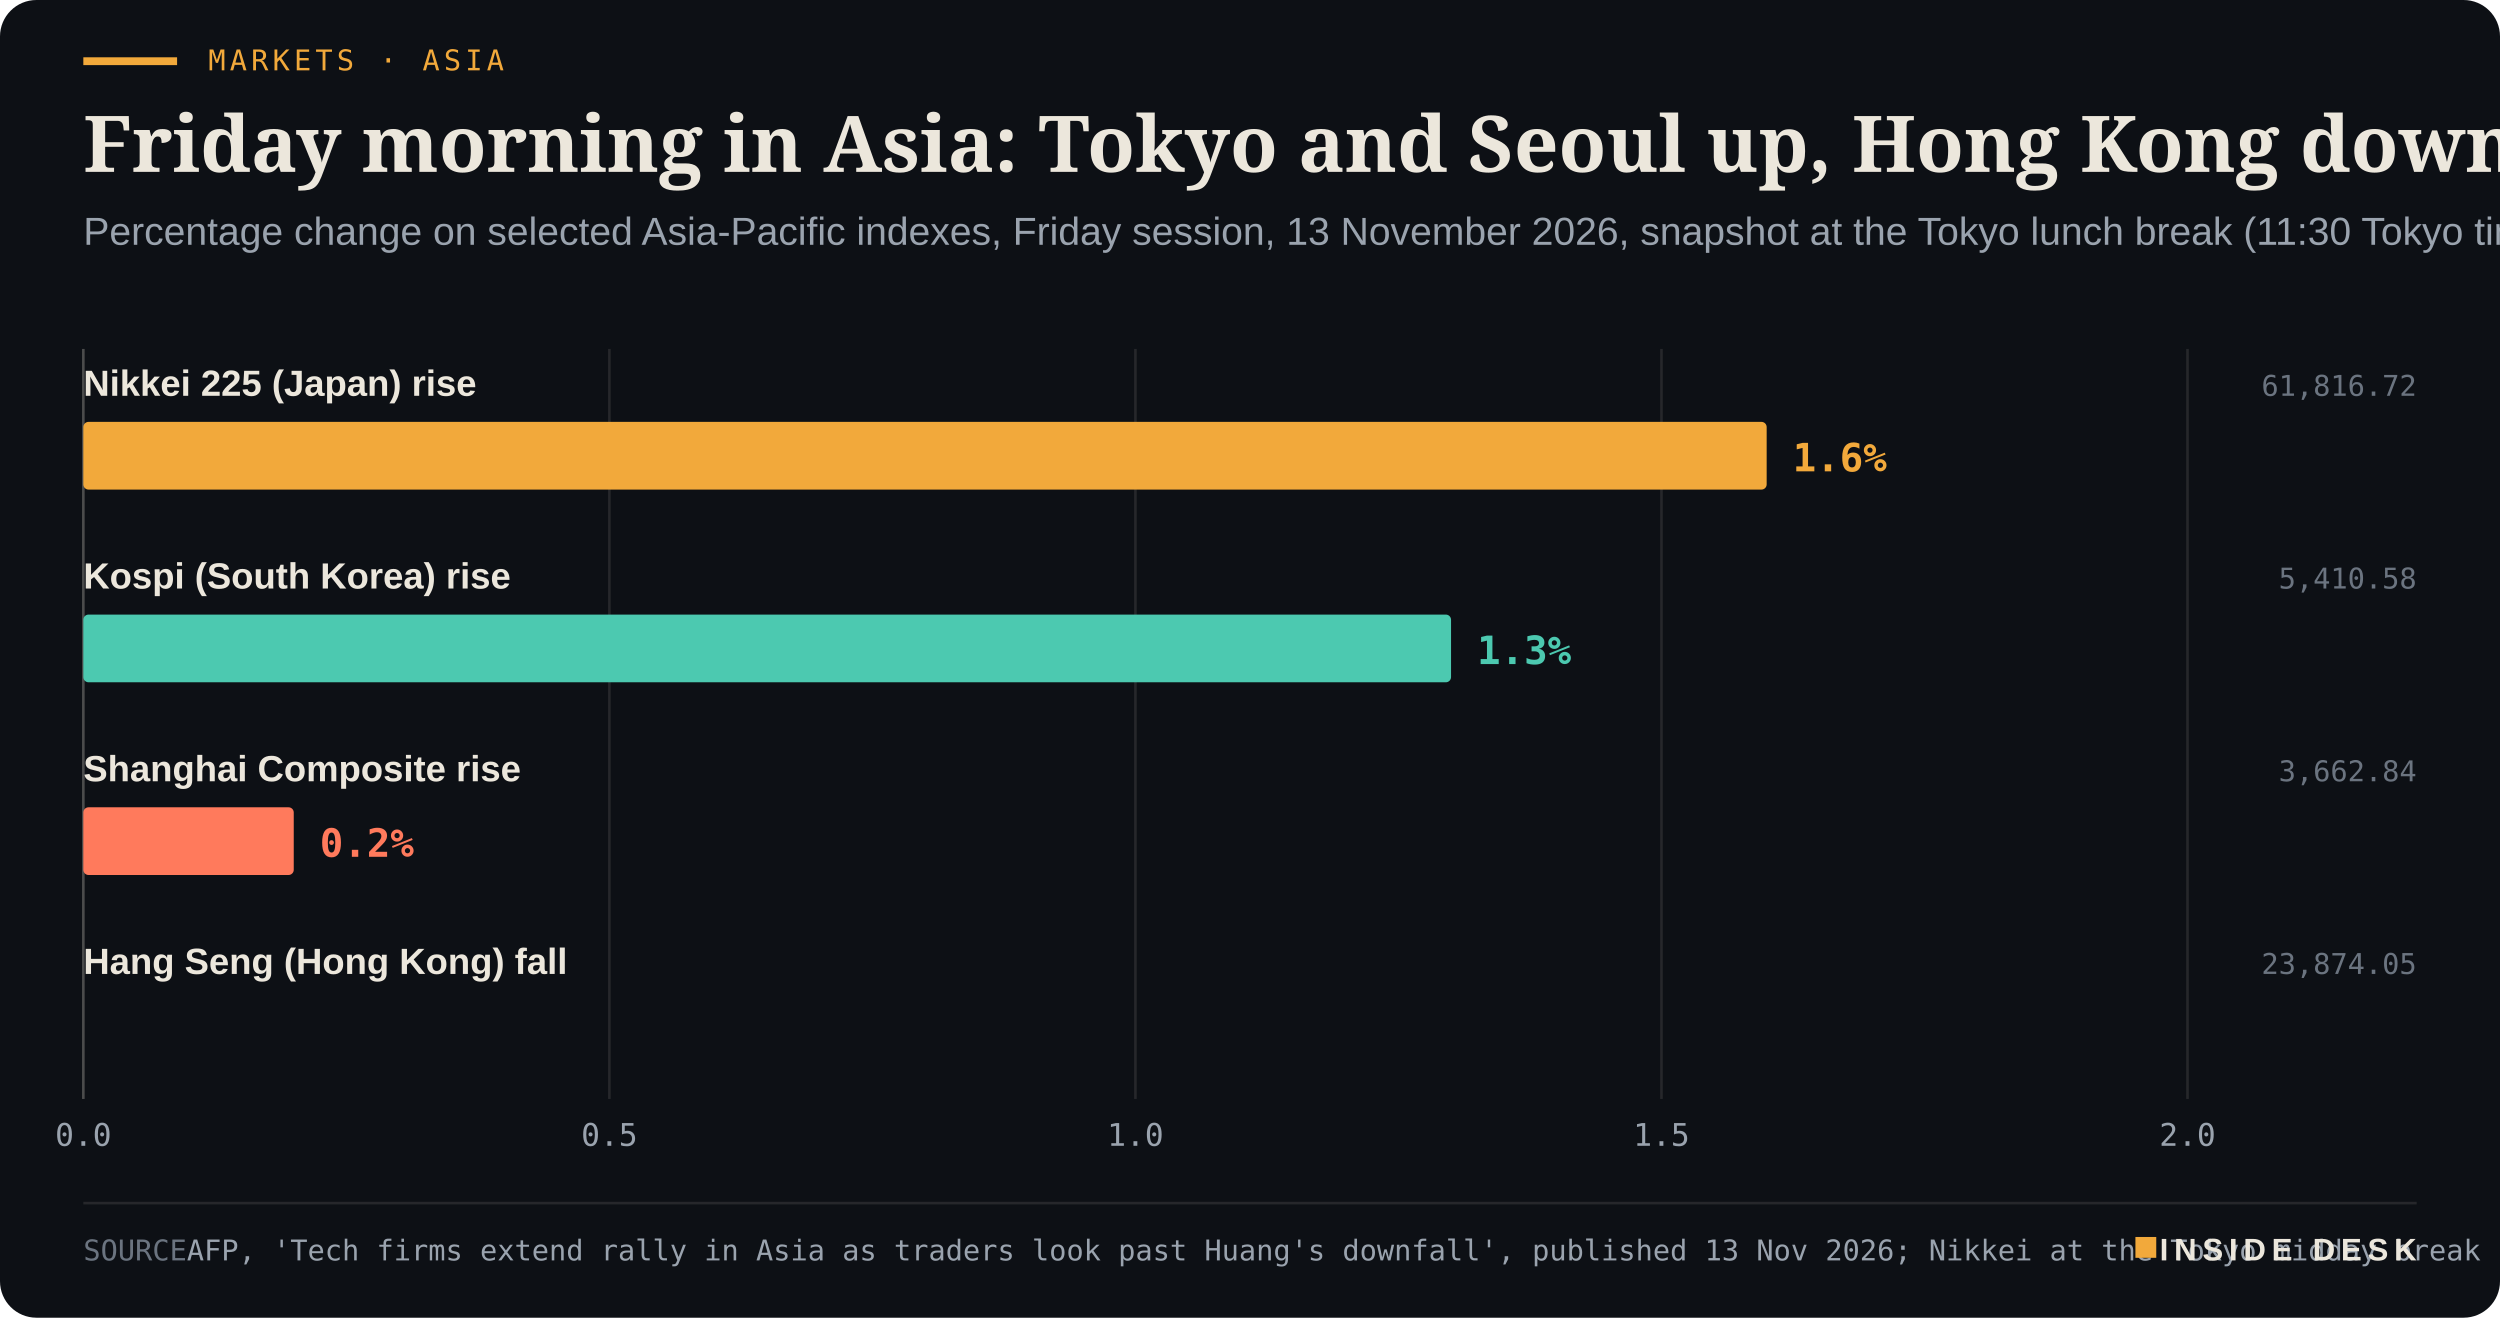
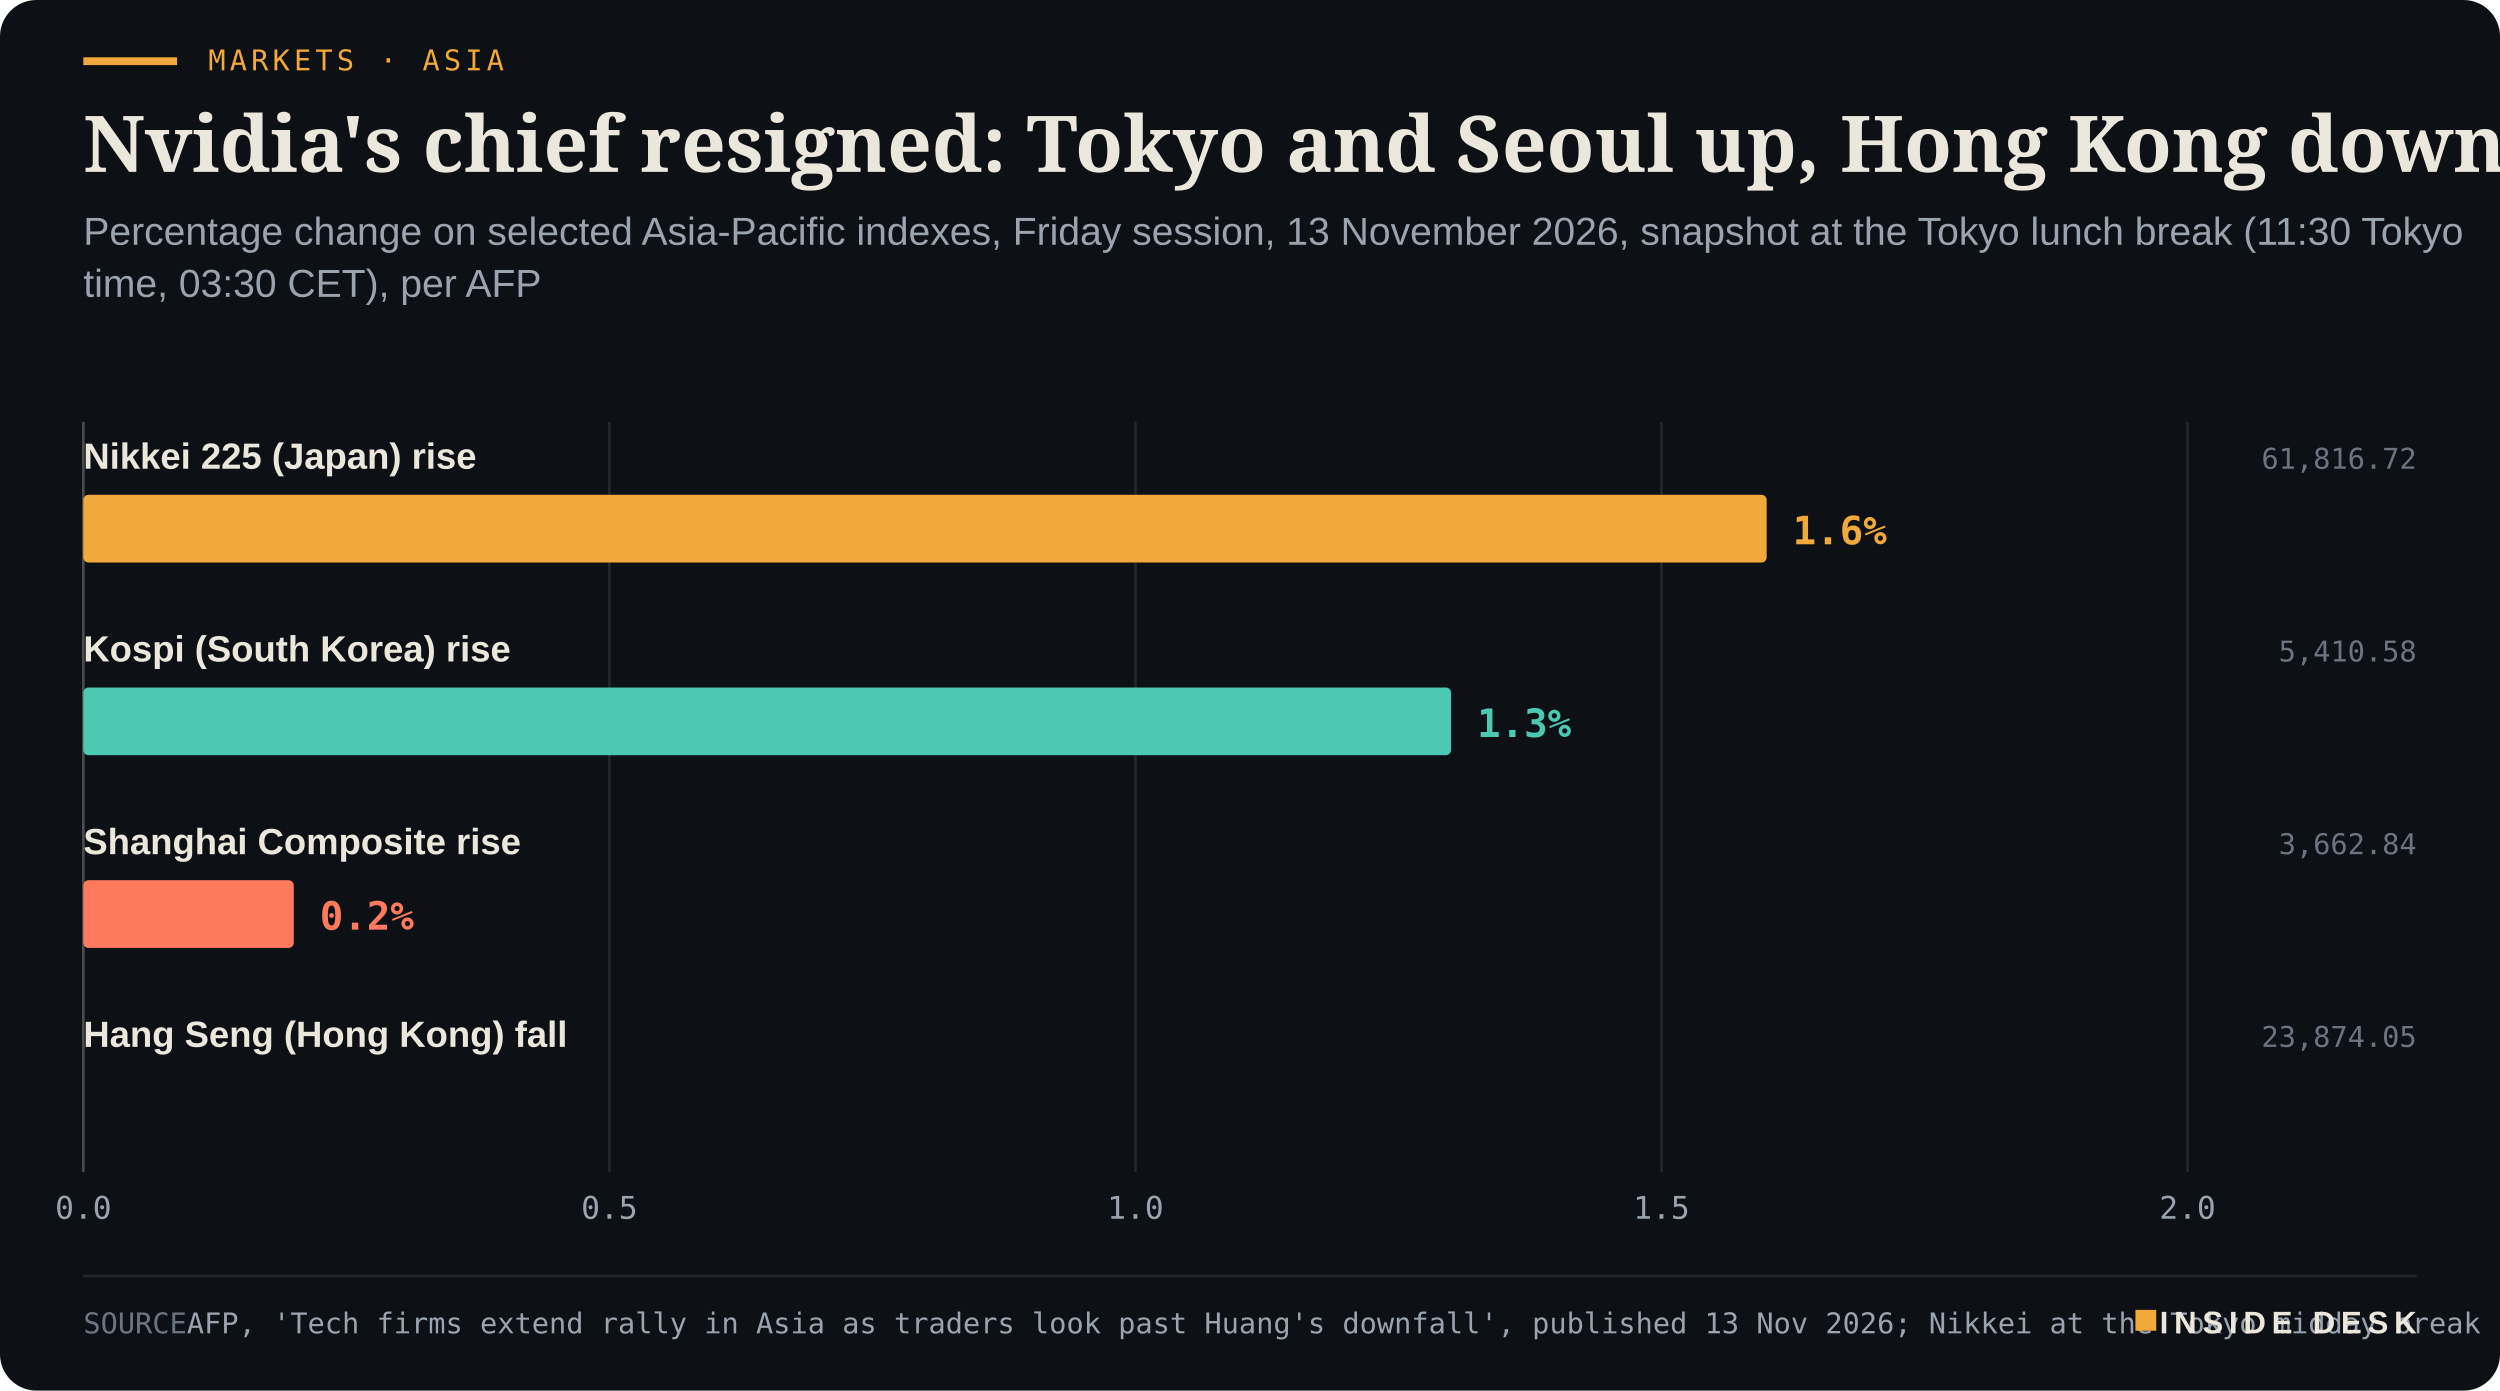
- <svg xmlns="http://www.w3.org/2000/svg" viewBox="0 0 960 506" width="960" height="506" role="img" aria-labelledby="asia-friday-13nov-t asia-friday-13nov-d" class="desk-plate" style="max-width:100%;height:auto">
+ <svg xmlns="http://www.w3.org/2000/svg" viewBox="0 0 960 534" width="960" height="534" role="img" aria-labelledby="asia-friday-13nov-t asia-friday-13nov-d" class="desk-plate" style="max-width:100%;height:auto">
  <defs>
    <style>@font-face{font-family:Newsreader;font-weight:600;src:url(../assets/fonts/newsreader-disp.woff2) format("woff2")}@font-face{font-family:"Familjen Grotesk";src:url(../assets/fonts/familjen.woff2) format("woff2")}@font-face{font-family:"JetBrains Mono";src:url(../assets/fonts/jetbrains-mono.woff2) format("woff2")}</style>
    <pattern id="asia-friday-13nov-hatch" width="6" height="6" patternUnits="userSpaceOnUse" patternTransform="rotate(45)">
      <rect width="6" height="6" fill="none" />
      <line x1="0" y1="0" x2="0" y2="6" stroke="#F2A93B" stroke-width="2.2" opacity=".9" />
    </pattern>
  </defs>
-   <rect width="960" height="506" rx="14" fill="#0D1015" />
+   <rect width="960" height="534" rx="14" fill="#0D1015" />
  <rect x="32" y="22" width="36" height="3" fill="#F2A93B" />
  <text x="80" y="27" font-family="'JetBrains Mono', ui-monospace, Menlo, Consolas, monospace" font-size="11" letter-spacing="1.6" fill="#F2A93B">MARKETS · ASIA</text>
-   <text x="32" y="66" font-family="Newsreader, 'Iowan Old Style', Georgia, serif" font-weight="600" font-size="30" fill="#ECE7DC">Friday morning in Asia: Tokyo and Seoul up, Hong Kong down, the morning after Nvidia's chief executive resigned</text>
-   <text x="32" y="94" font-family="'Familjen Grotesk', 'Helvetica Neue', Arial, sans-serif" font-size="15" fill="#9AA3AE">Percentage change on selected Asia-Pacific indexes, Friday session, 13 November 2026, snapshot at the Tokyo lunch break (11:30 Tokyo time, 03:30 CET), per AFP</text>
-   <line x1="32.0" x2="32.0" y1="134" y2="422" stroke="rgba(236,231,220,0.28)" />
-   <text x="32.0" y="440" text-anchor="middle" font-family="'JetBrains Mono', ui-monospace, Menlo, Consolas, monospace" font-size="12" fill="#9AA3AE">0.0</text>
-   <line x1="234.0" x2="234.0" y1="134" y2="422" stroke="rgba(236,231,220,0.11)" />
-   <text x="234.0" y="440" text-anchor="middle" font-family="'JetBrains Mono', ui-monospace, Menlo, Consolas, monospace" font-size="12" fill="#9AA3AE">0.5</text>
-   <line x1="436.0" x2="436.0" y1="134" y2="422" stroke="rgba(236,231,220,0.11)" />
-   <text x="436.0" y="440" text-anchor="middle" font-family="'JetBrains Mono', ui-monospace, Menlo, Consolas, monospace" font-size="12" fill="#9AA3AE">1.0</text>
-   <line x1="638.0" x2="638.0" y1="134" y2="422" stroke="rgba(236,231,220,0.11)" />
-   <text x="638.0" y="440" text-anchor="middle" font-family="'JetBrains Mono', ui-monospace, Menlo, Consolas, monospace" font-size="12" fill="#9AA3AE">1.5</text>
-   <line x1="840.0" x2="840.0" y1="134" y2="422" stroke="rgba(236,231,220,0.11)" />
-   <text x="840.0" y="440" text-anchor="middle" font-family="'JetBrains Mono', ui-monospace, Menlo, Consolas, monospace" font-size="12" fill="#9AA3AE">2.0</text>
-   <text x="32" y="152" font-family="'Familjen Grotesk', 'Helvetica Neue', Arial, sans-serif" font-weight="700" font-size="14" fill="#ECE7DC">Nikkei 225 (Japan) rise</text>
-   <text x="928" y="152" text-anchor="end" font-family="'JetBrains Mono', ui-monospace, Menlo, Consolas, monospace" font-size="11" fill="#6B7480">61,816.72</text>
-   <rect x="32" y="162" width="646.4" height="26" rx="2" fill="#F2A93B" />
-   <text x="688.4" y="181" font-family="'JetBrains Mono', ui-monospace, Menlo, Consolas, monospace" font-weight="600" font-size="15" fill="#F2A93B">1.6%</text>
-   <text x="32" y="226" font-family="'Familjen Grotesk', 'Helvetica Neue', Arial, sans-serif" font-weight="700" font-size="14" fill="#ECE7DC">Kospi (South Korea) rise</text>
-   <text x="928" y="226" text-anchor="end" font-family="'JetBrains Mono', ui-monospace, Menlo, Consolas, monospace" font-size="11" fill="#6B7480">5,410.58</text>
-   <rect x="32" y="236" width="525.2" height="26" rx="2" fill="#4CC9B0" />
-   <text x="567.2" y="255" font-family="'JetBrains Mono', ui-monospace, Menlo, Consolas, monospace" font-weight="600" font-size="15" fill="#4CC9B0">1.3%</text>
-   <text x="32" y="300" font-family="'Familjen Grotesk', 'Helvetica Neue', Arial, sans-serif" font-weight="700" font-size="14" fill="#ECE7DC">Shanghai Composite rise</text>
-   <text x="928" y="300" text-anchor="end" font-family="'JetBrains Mono', ui-monospace, Menlo, Consolas, monospace" font-size="11" fill="#6B7480">3,662.84</text>
-   <rect x="32" y="310" width="80.8" height="26" rx="2" fill="#FF7A5C" />
-   <text x="122.8" y="329" font-family="'JetBrains Mono', ui-monospace, Menlo, Consolas, monospace" font-weight="600" font-size="15" fill="#FF7A5C">0.2%</text>
-   <text x="32" y="374" font-family="'Familjen Grotesk', 'Helvetica Neue', Arial, sans-serif" font-weight="700" font-size="14" fill="#ECE7DC">Hang Seng (Hong Kong) fall</text>
-   <text x="928" y="374" text-anchor="end" font-family="'JetBrains Mono', ui-monospace, Menlo, Consolas, monospace" font-size="11" fill="#6B7480">23,874.05</text>
-   <rect x="32" y="384" width="-242.4" height="26" rx="2" fill="#A99BFF" />
-   <text x="-200.4" y="403" font-family="'JetBrains Mono', ui-monospace, Menlo, Consolas, monospace" font-weight="600" font-size="15" fill="#A99BFF">−0.6%</text>
-   <line x1="32" x2="928" y1="462" y2="462" stroke="rgba(236,231,220,0.11)" />
-   <text x="32" y="484" font-family="'JetBrains Mono', ui-monospace, Menlo, Consolas, monospace" font-size="11" fill="#9AA3AE">
+   <text x="32" y="66" font-family="Newsreader, 'Iowan Old Style', Georgia, serif" font-weight="600" font-size="30" fill="#ECE7DC">Nvidia's chief resigned: Tokyo and Seoul up, Hong Kong down</text>
+   <text x="32" y="94" font-family="'Familjen Grotesk', 'Helvetica Neue', Arial, sans-serif" font-size="15" fill="#9AA3AE">Percentage change on selected Asia-Pacific indexes, Friday session, 13 November 2026, snapshot at the Tokyo lunch break (11:30 Tokyo</text>
+   <text x="32" y="114" font-family="'Familjen Grotesk', 'Helvetica Neue', Arial, sans-serif" font-size="15" fill="#9AA3AE">time, 03:30 CET), per AFP</text>
+   <line x1="32.0" x2="32.0" y1="162" y2="450" stroke="rgba(236,231,220,0.28)" />
+   <text x="32.0" y="468" text-anchor="middle" font-family="'JetBrains Mono', ui-monospace, Menlo, Consolas, monospace" font-size="12" fill="#9AA3AE">0.0</text>
+   <line x1="234.0" x2="234.0" y1="162" y2="450" stroke="rgba(236,231,220,0.11)" />
+   <text x="234.0" y="468" text-anchor="middle" font-family="'JetBrains Mono', ui-monospace, Menlo, Consolas, monospace" font-size="12" fill="#9AA3AE">0.5</text>
+   <line x1="436.0" x2="436.0" y1="162" y2="450" stroke="rgba(236,231,220,0.11)" />
+   <text x="436.0" y="468" text-anchor="middle" font-family="'JetBrains Mono', ui-monospace, Menlo, Consolas, monospace" font-size="12" fill="#9AA3AE">1.0</text>
+   <line x1="638.0" x2="638.0" y1="162" y2="450" stroke="rgba(236,231,220,0.11)" />
+   <text x="638.0" y="468" text-anchor="middle" font-family="'JetBrains Mono', ui-monospace, Menlo, Consolas, monospace" font-size="12" fill="#9AA3AE">1.5</text>
+   <line x1="840.0" x2="840.0" y1="162" y2="450" stroke="rgba(236,231,220,0.11)" />
+   <text x="840.0" y="468" text-anchor="middle" font-family="'JetBrains Mono', ui-monospace, Menlo, Consolas, monospace" font-size="12" fill="#9AA3AE">2.0</text>
+   <text x="32" y="180" font-family="'Familjen Grotesk', 'Helvetica Neue', Arial, sans-serif" font-weight="700" font-size="14" fill="#ECE7DC">Nikkei 225 (Japan) rise</text>
+   <text x="928" y="180" text-anchor="end" font-family="'JetBrains Mono', ui-monospace, Menlo, Consolas, monospace" font-size="11" fill="#6B7480">61,816.72</text>
+   <rect x="32" y="190" width="646.4" height="26" rx="2" fill="#F2A93B" />
+   <text x="688.4" y="209" font-family="'JetBrains Mono', ui-monospace, Menlo, Consolas, monospace" font-weight="600" font-size="15" fill="#F2A93B">1.6%</text>
+   <text x="32" y="254" font-family="'Familjen Grotesk', 'Helvetica Neue', Arial, sans-serif" font-weight="700" font-size="14" fill="#ECE7DC">Kospi (South Korea) rise</text>
+   <text x="928" y="254" text-anchor="end" font-family="'JetBrains Mono', ui-monospace, Menlo, Consolas, monospace" font-size="11" fill="#6B7480">5,410.58</text>
+   <rect x="32" y="264" width="525.2" height="26" rx="2" fill="#4CC9B0" />
+   <text x="567.2" y="283" font-family="'JetBrains Mono', ui-monospace, Menlo, Consolas, monospace" font-weight="600" font-size="15" fill="#4CC9B0">1.3%</text>
+   <text x="32" y="328" font-family="'Familjen Grotesk', 'Helvetica Neue', Arial, sans-serif" font-weight="700" font-size="14" fill="#ECE7DC">Shanghai Composite rise</text>
+   <text x="928" y="328" text-anchor="end" font-family="'JetBrains Mono', ui-monospace, Menlo, Consolas, monospace" font-size="11" fill="#6B7480">3,662.84</text>
+   <rect x="32" y="338" width="80.8" height="26" rx="2" fill="#FF7A5C" />
+   <text x="122.8" y="357" font-family="'JetBrains Mono', ui-monospace, Menlo, Consolas, monospace" font-weight="600" font-size="15" fill="#FF7A5C">0.2%</text>
+   <text x="32" y="402" font-family="'Familjen Grotesk', 'Helvetica Neue', Arial, sans-serif" font-weight="700" font-size="14" fill="#ECE7DC">Hang Seng (Hong Kong) fall</text>
+   <text x="928" y="402" text-anchor="end" font-family="'JetBrains Mono', ui-monospace, Menlo, Consolas, monospace" font-size="11" fill="#6B7480">23,874.05</text>
+   <rect x="32" y="412" width="-242.4" height="26" rx="2" fill="#A99BFF" />
+   <text x="-200.4" y="431" font-family="'JetBrains Mono', ui-monospace, Menlo, Consolas, monospace" font-weight="600" font-size="15" fill="#A99BFF">−0.6%</text>
+   <line x1="32" x2="928" y1="490" y2="490" stroke="rgba(236,231,220,0.11)" />
+   <text x="32" y="512" font-family="'JetBrains Mono', ui-monospace, Menlo, Consolas, monospace" font-size="11" fill="#9AA3AE">
    <tspan fill="#6B7480">SOURCE </tspan>AFP, 'Tech firms extend rally in Asia as traders look past Huang's downfall', published 13 Nov 2026; Nikkei at the Tokyo midday break (11:30 Tokyo time, 03:30 CET); intraday snapshot, not closing levels; retrieved 13 Nov 2026 · reported figures</text>
-   <rect x="820" y="475" width="8" height="8" fill="#F2A93B" />
-   <text x="928" y="484" text-anchor="end" font-family="'Familjen Grotesk', 'Helvetica Neue', Arial, sans-serif" font-weight="700" font-size="12" letter-spacing="2.2" fill="#ECE7DC">INSIDE DESK</text>
+   <rect x="820" y="503" width="8" height="8" fill="#F2A93B" />
+   <text x="928" y="512" text-anchor="end" font-family="'Familjen Grotesk', 'Helvetica Neue', Arial, sans-serif" font-weight="700" font-size="12" letter-spacing="2.2" fill="#ECE7DC">INSIDE DESK</text>
</svg>
